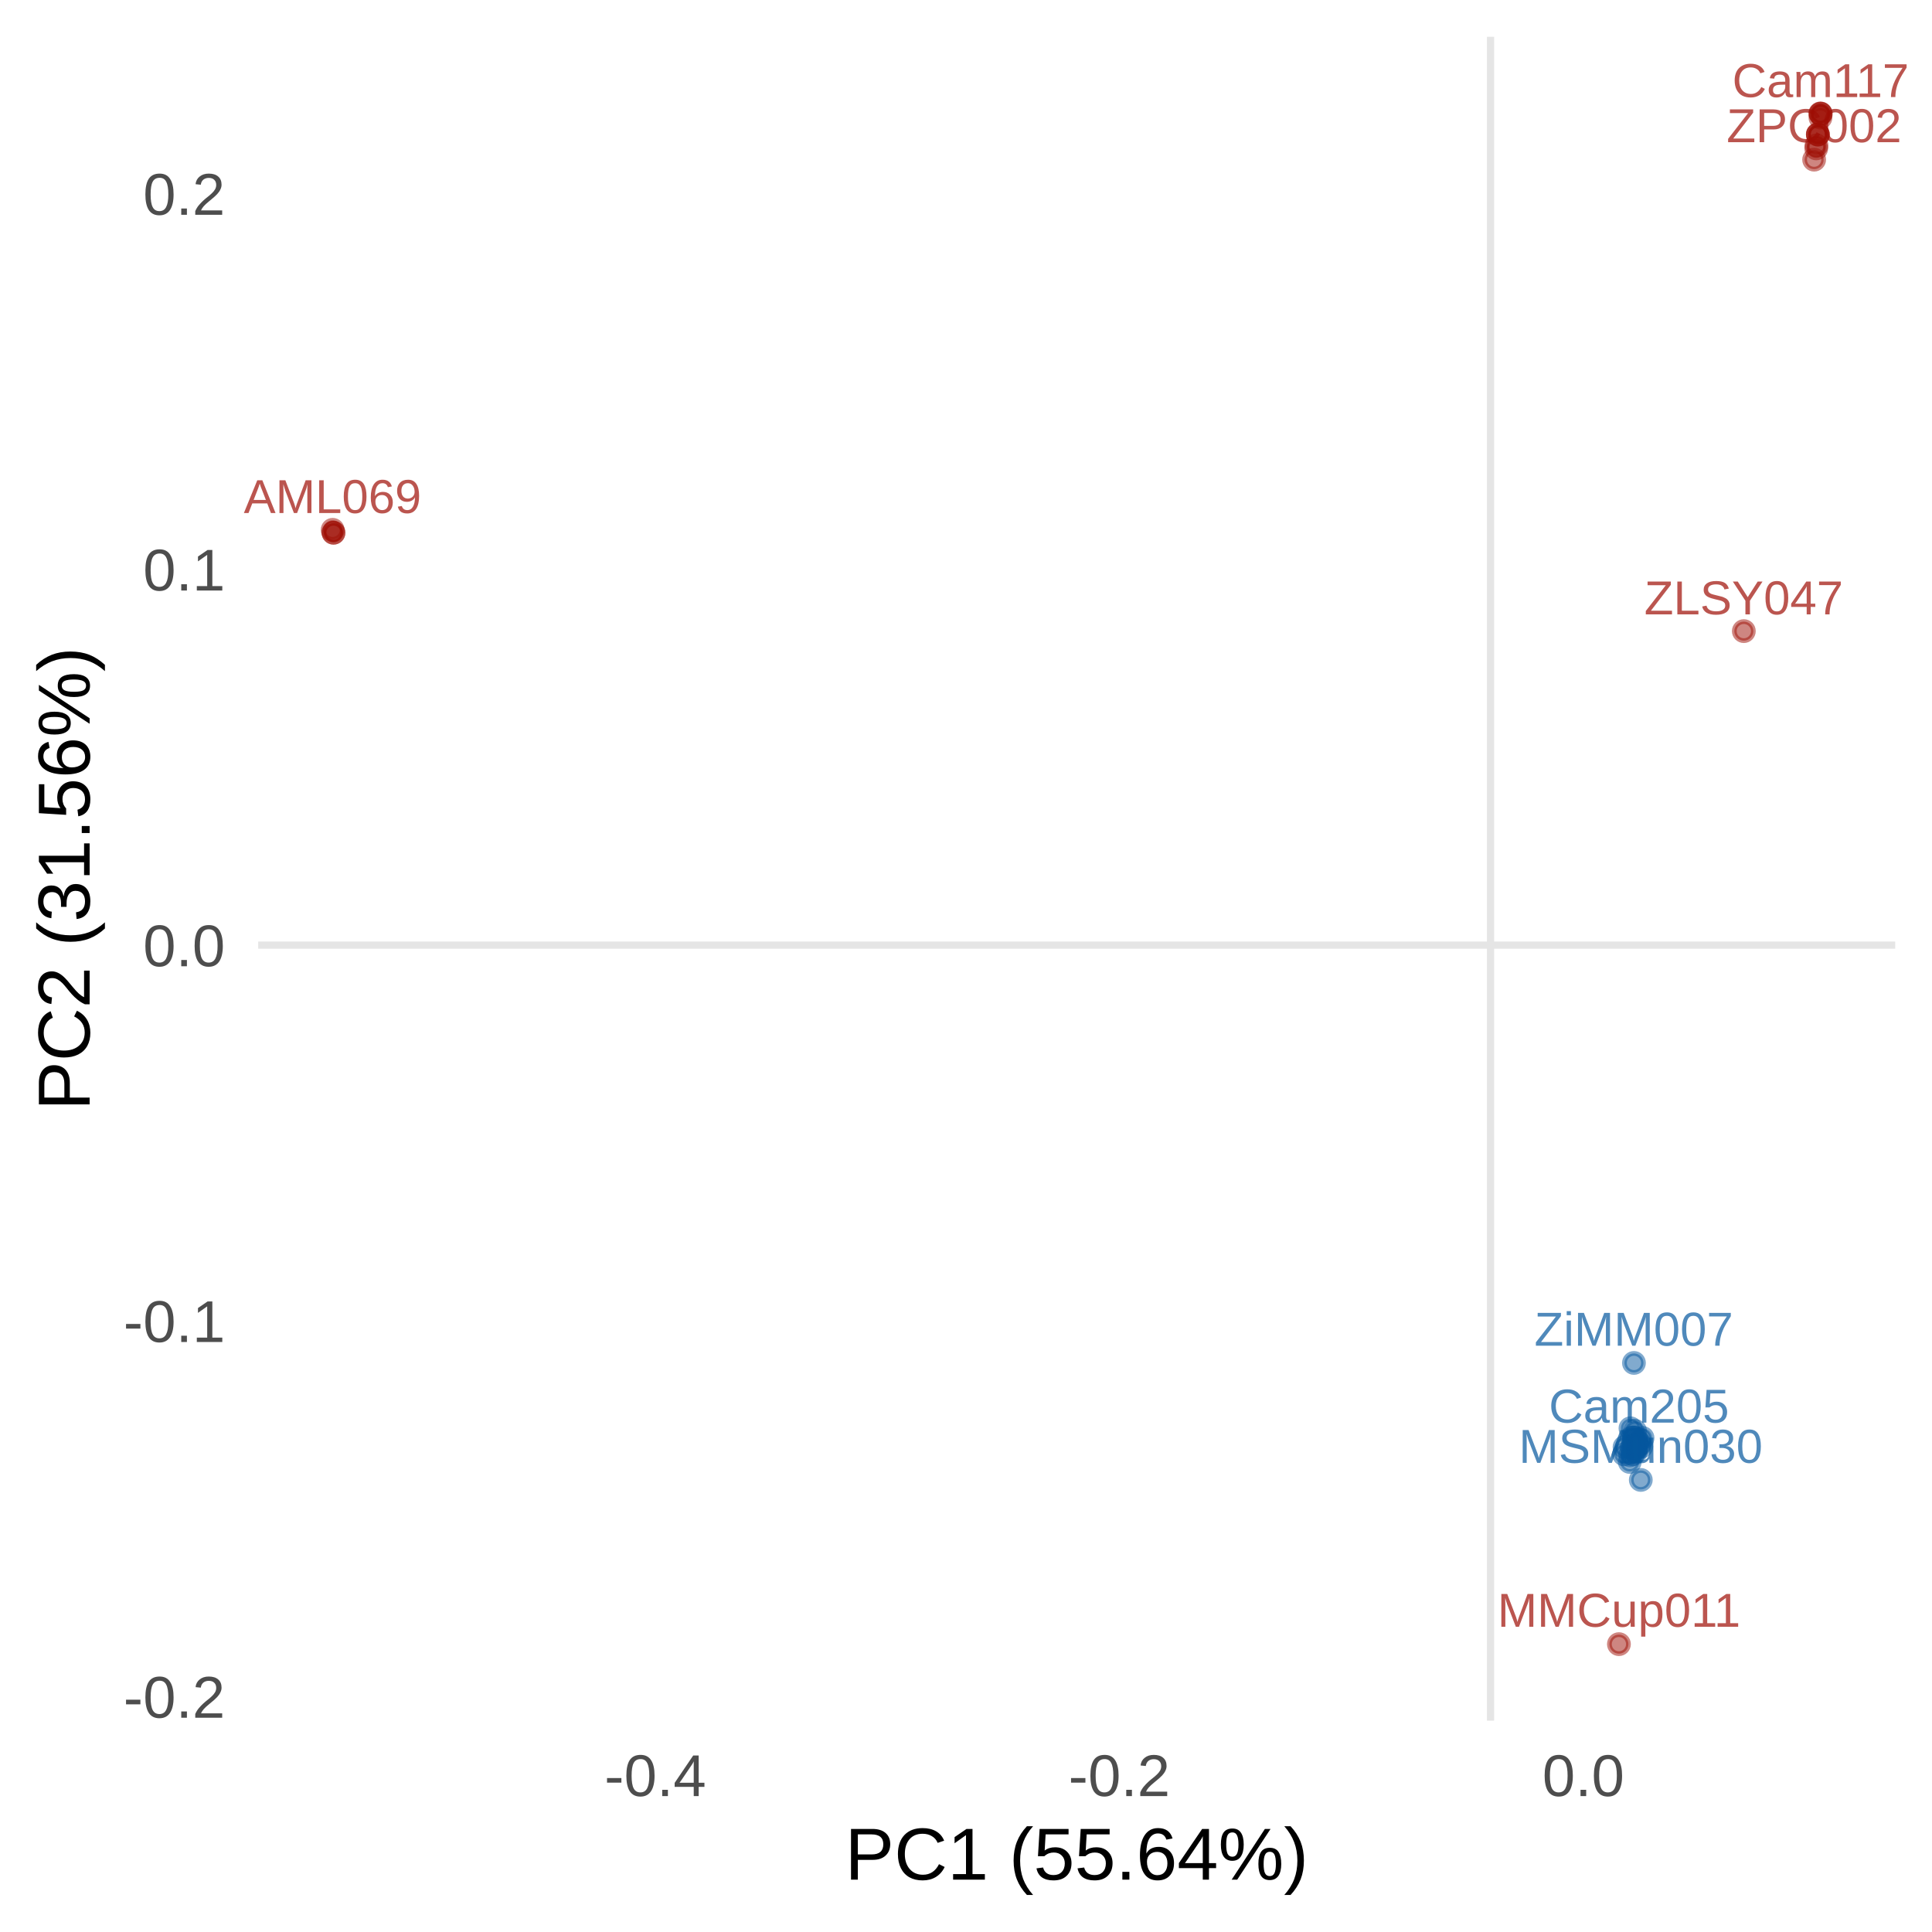
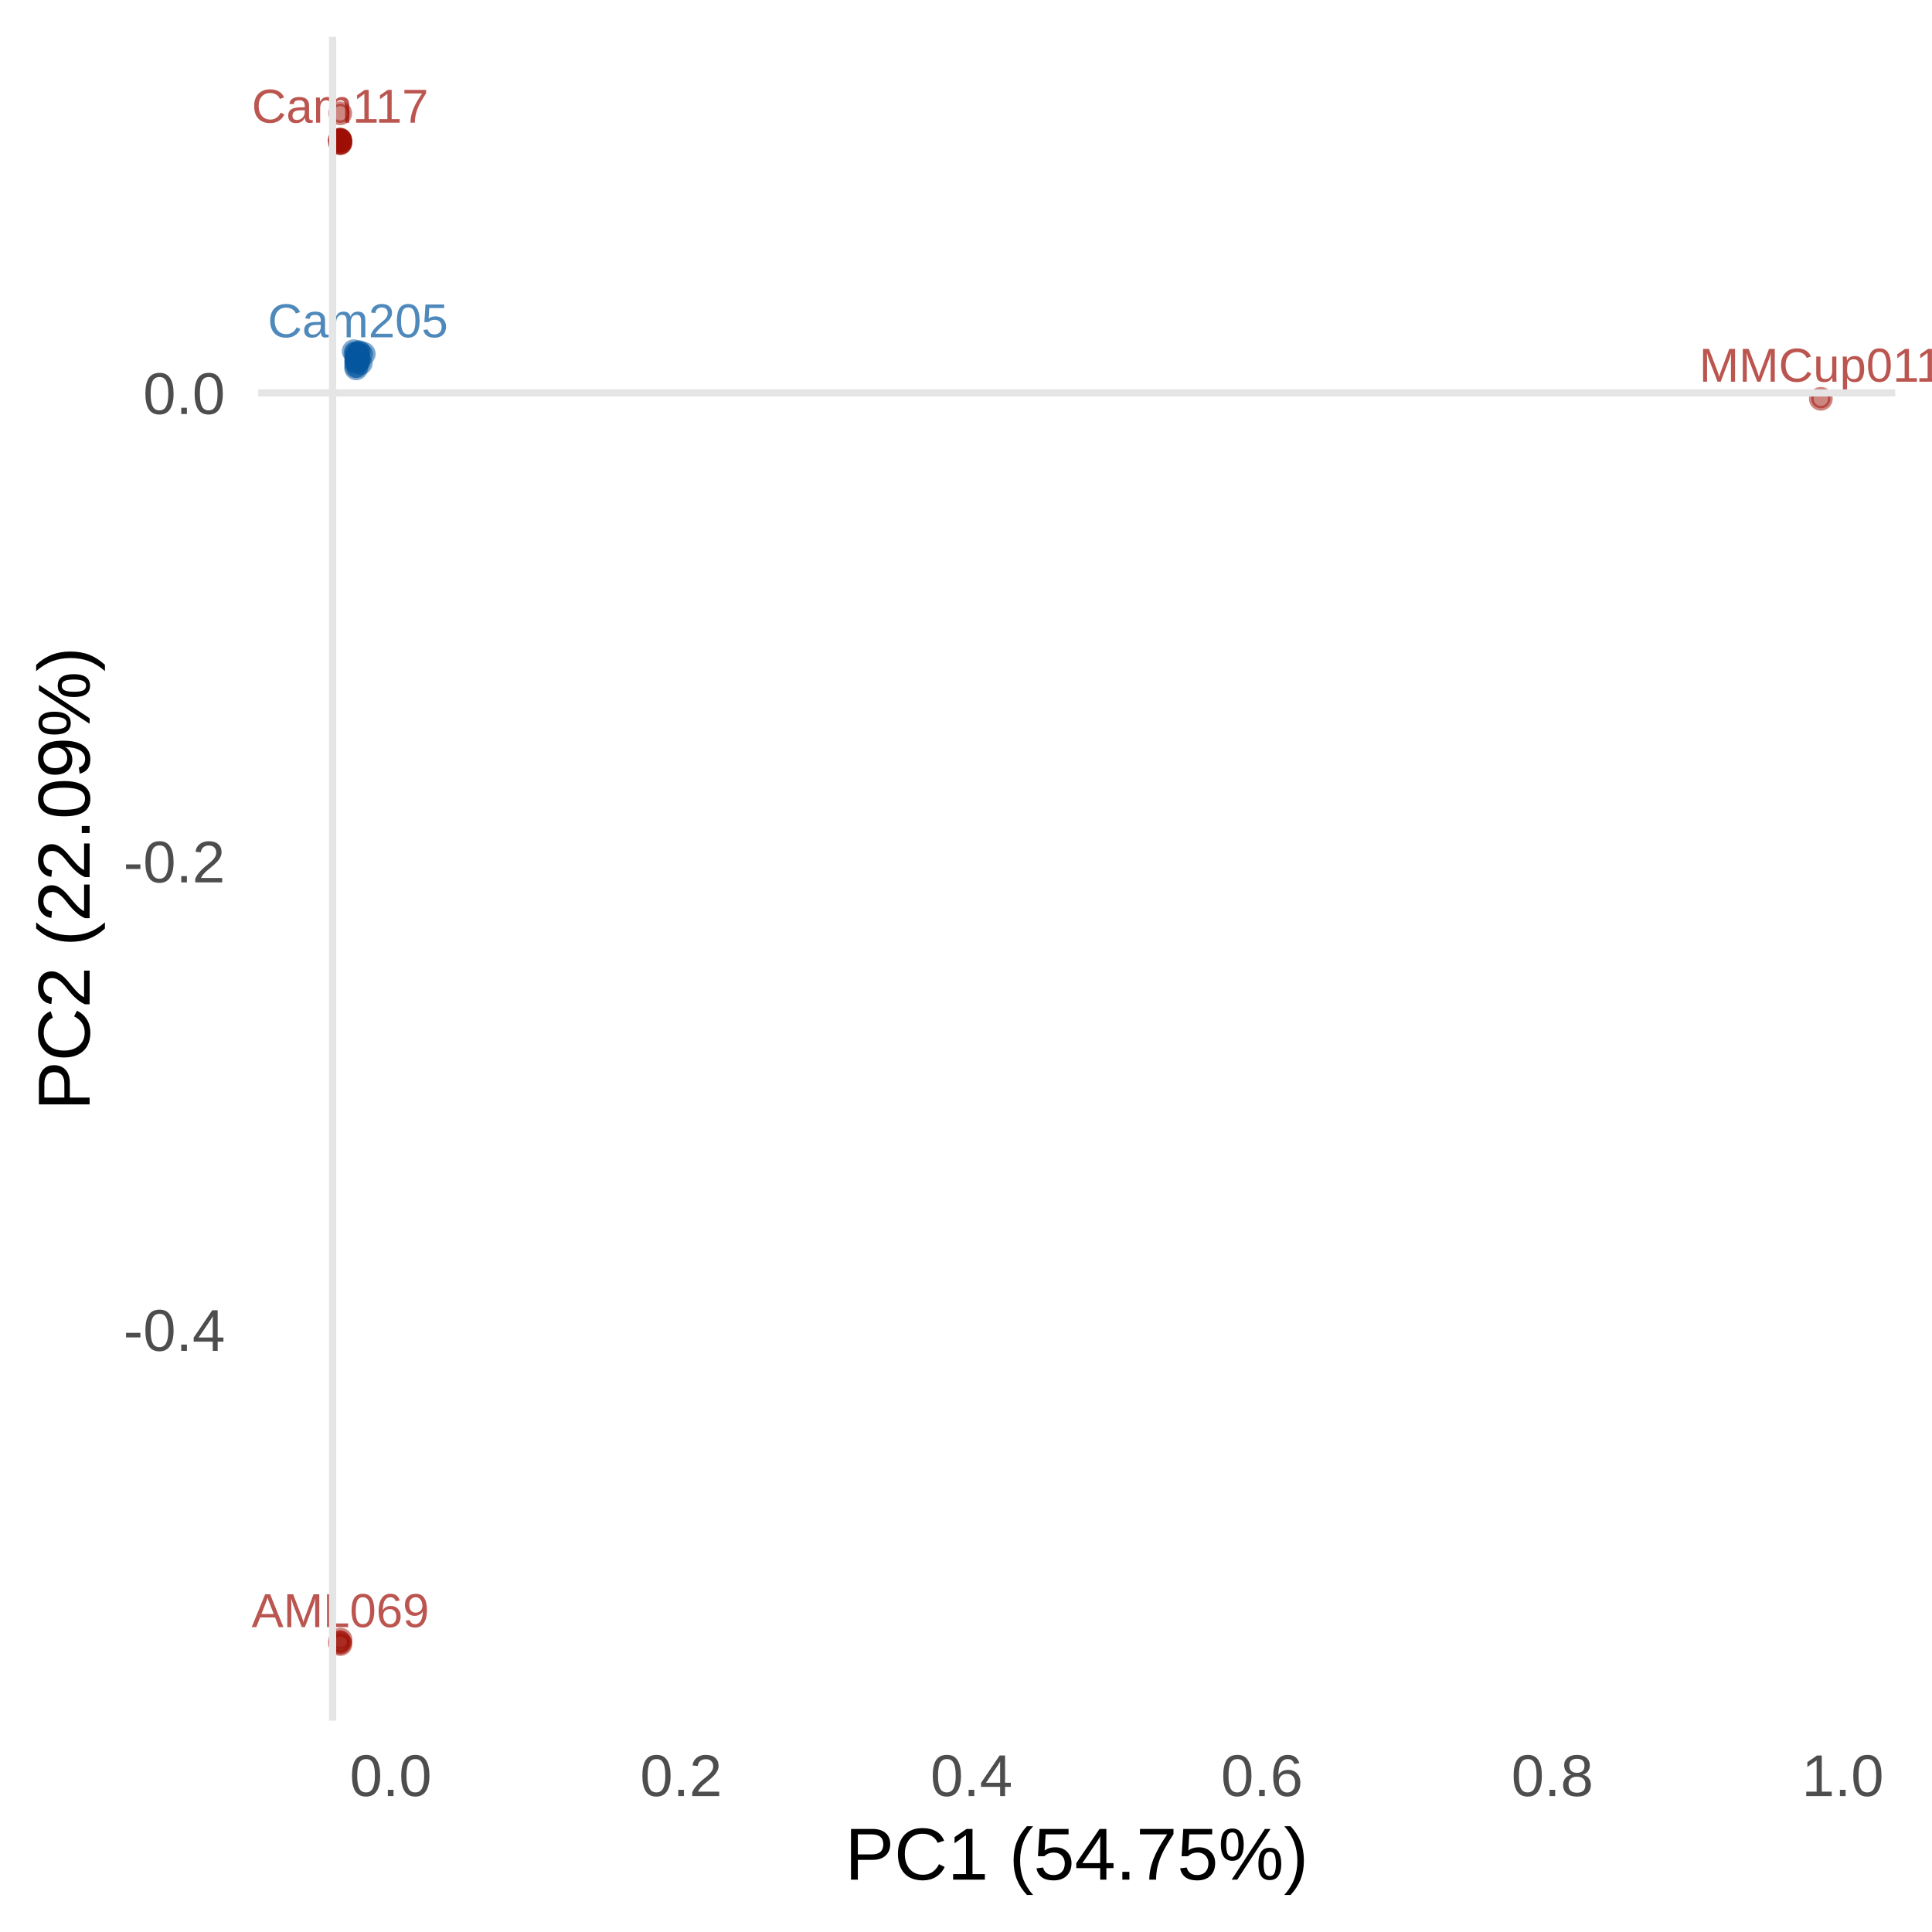
<svg xmlns="http://www.w3.org/2000/svg" width="288.00pt" height="288.00pt" viewBox="0 0 288.00 288.00">
  <g class="svglite">
    <defs>
      <style type="text/css">
    .svglite line, .svglite polyline, .svglite polygon, .svglite path, .svglite rect, .svglite circle {
      fill: none;
      stroke: #000000;
      stroke-linecap: round;
      stroke-linejoin: round;
      stroke-miterlimit: 10.00;
    }
    .svglite text {
      white-space: pre;
    }
    .svglite g.glyphgroup path {
      fill: inherit;
      stroke: none;
    }
  </style>
    </defs>
    <rect width="100%" height="100%" style="stroke: none; fill: none;" />
    <defs>
      <clipPath id="cpMC4wMHwyODguMDB8MC4wMHwyODguMDA=">
        <rect x="0.00" y="0.00" width="288.00" height="288.00" />
      </clipPath>
    </defs>
    <g clip-path="url(#cpMC4wMHwyODguMDB8MC4wMHwyODguMDA=)">
-       <circle cx="271.43" cy="16.96" r="1.42" style="stroke-width: 0.71; stroke: #9E0E05; stroke-opacity: 0.50; fill: #9E0E05; fill-opacity: 0.50;" />
-       <circle cx="244.35" cy="214.58" r="1.42" style="stroke-width: 0.71; stroke: #05579E; stroke-opacity: 0.50; fill: #05579E; fill-opacity: 0.50;" />
-       <circle cx="243.25" cy="214.29" r="1.42" style="stroke-width: 0.71; stroke: #05579E; stroke-opacity: 0.50; fill: #05579E; fill-opacity: 0.50;" />
-       <circle cx="270.99" cy="20.07" r="1.42" style="stroke-width: 0.71; stroke: #9E0E05; stroke-opacity: 0.50; fill: #9E0E05; fill-opacity: 0.50;" />
-       <circle cx="243.73" cy="213.29" r="1.42" style="stroke-width: 0.71; stroke: #05579E; stroke-opacity: 0.50; fill: #05579E; fill-opacity: 0.50;" />
-       <circle cx="270.98" cy="20.00" r="1.42" style="stroke-width: 0.71; stroke: #9E0E05; stroke-opacity: 0.50; fill: #9E0E05; fill-opacity: 0.50;" />
-       <circle cx="271.37" cy="16.91" r="1.42" style="stroke-width: 0.71; stroke: #9E0E05; stroke-opacity: 0.50; fill: #9E0E05; fill-opacity: 0.50;" />
-       <circle cx="243.49" cy="214.28" r="1.42" style="stroke-width: 0.71; stroke: #05579E; stroke-opacity: 0.50; fill: #05579E; fill-opacity: 0.50;" />
-       <circle cx="243.24" cy="215.80" r="1.42" style="stroke-width: 0.71; stroke: #05579E; stroke-opacity: 0.50; fill: #05579E; fill-opacity: 0.50;" />
-       <circle cx="243.83" cy="216.43" r="1.42" style="stroke-width: 0.71; stroke: #05579E; stroke-opacity: 0.50; fill: #05579E; fill-opacity: 0.50;" />
-       <circle cx="243.31" cy="215.85" r="1.42" style="stroke-width: 0.71; stroke: #05579E; stroke-opacity: 0.50; fill: #05579E; fill-opacity: 0.50;" />
-       <circle cx="270.99" cy="20.06" r="1.42" style="stroke-width: 0.71; stroke: #9E0E05; stroke-opacity: 0.50; fill: #9E0E05; fill-opacity: 0.50;" />
-       <circle cx="242.99" cy="216.94" r="1.42" style="stroke-width: 0.71; stroke: #05579E; stroke-opacity: 0.50; fill: #05579E; fill-opacity: 0.50;" />
-       <circle cx="243.85" cy="215.90" r="1.42" style="stroke-width: 0.71; stroke: #05579E; stroke-opacity: 0.50; fill: #05579E; fill-opacity: 0.50;" />
-       <circle cx="270.78" cy="21.67" r="1.42" style="stroke-width: 0.71; stroke: #9E0E05; stroke-opacity: 0.50; fill: #9E0E05; fill-opacity: 0.50;" />
-       <circle cx="271.36" cy="16.94" r="1.42" style="stroke-width: 0.71; stroke: #9E0E05; stroke-opacity: 0.50; fill: #9E0E05; fill-opacity: 0.50;" />
-       <circle cx="242.08" cy="216.79" r="1.42" style="stroke-width: 0.71; stroke: #05579E; stroke-opacity: 0.50; fill: #05579E; fill-opacity: 0.50;" />
-       <circle cx="244.85" cy="214.35" r="1.42" style="stroke-width: 0.71; stroke: #05579E; stroke-opacity: 0.50; fill: #05579E; fill-opacity: 0.50;" />
-       <circle cx="270.74" cy="22.12" r="1.42" style="stroke-width: 0.71; stroke: #9E0E05; stroke-opacity: 0.50; fill: #9E0E05; fill-opacity: 0.50;" />
-       <circle cx="243.57" cy="203.17" r="1.42" style="stroke-width: 0.71; stroke: #05579E; stroke-opacity: 0.50; fill: #05579E; fill-opacity: 0.50;" />
-       <circle cx="243.05" cy="212.91" r="1.42" style="stroke-width: 0.71; stroke: #05579E; stroke-opacity: 0.50; fill: #05579E; fill-opacity: 0.50;" />
-       <circle cx="271.37" cy="17.53" r="1.42" style="stroke-width: 0.71; stroke: #9E0E05; stroke-opacity: 0.50; fill: #9E0E05; fill-opacity: 0.50;" />
-       <circle cx="49.59" cy="78.98" r="1.42" style="stroke-width: 0.71; stroke: #9E0E05; stroke-opacity: 0.50; fill: #9E0E05; fill-opacity: 0.50;" />
-       <circle cx="270.43" cy="23.80" r="1.42" style="stroke-width: 0.71; stroke: #9E0E05; stroke-opacity: 0.50; fill: #9E0E05; fill-opacity: 0.50;" />
-       <circle cx="241.33" cy="245.09" r="1.42" style="stroke-width: 0.71; stroke: #9E0E05; stroke-opacity: 0.50; fill: #9E0E05; fill-opacity: 0.50;" />
-       <circle cx="243.78" cy="214.30" r="1.42" style="stroke-width: 0.71; stroke: #05579E; stroke-opacity: 0.50; fill: #05579E; fill-opacity: 0.50;" />
-       <circle cx="242.17" cy="215.71" r="1.42" style="stroke-width: 0.71; stroke: #05579E; stroke-opacity: 0.50; fill: #05579E; fill-opacity: 0.50;" />
-       <circle cx="243.42" cy="216.78" r="1.42" style="stroke-width: 0.71; stroke: #05579E; stroke-opacity: 0.50; fill: #05579E; fill-opacity: 0.50;" />
-       <circle cx="244.42" cy="215.23" r="1.42" style="stroke-width: 0.71; stroke: #05579E; stroke-opacity: 0.50; fill: #05579E; fill-opacity: 0.50;" />
-       <circle cx="244.59" cy="220.61" r="1.42" style="stroke-width: 0.71; stroke: #05579E; stroke-opacity: 0.50; fill: #05579E; fill-opacity: 0.50;" />
-       <circle cx="243.75" cy="216.26" r="1.42" style="stroke-width: 0.71; stroke: #05579E; stroke-opacity: 0.50; fill: #05579E; fill-opacity: 0.50;" />
-       <circle cx="259.95" cy="94.08" r="1.42" style="stroke-width: 0.71; stroke: #9E0E05; stroke-opacity: 0.50; fill: #9E0E05; fill-opacity: 0.50;" />
-       <circle cx="244.09" cy="215.44" r="1.42" style="stroke-width: 0.71; stroke: #05579E; stroke-opacity: 0.50; fill: #05579E; fill-opacity: 0.50;" />
-       <circle cx="243.68" cy="215.33" r="1.42" style="stroke-width: 0.71; stroke: #05579E; stroke-opacity: 0.50; fill: #05579E; fill-opacity: 0.50;" />
-       <circle cx="242.94" cy="217.93" r="1.42" style="stroke-width: 0.71; stroke: #05579E; stroke-opacity: 0.50; fill: #05579E; fill-opacity: 0.50;" />
-       <circle cx="244.66" cy="215.66" r="1.42" style="stroke-width: 0.71; stroke: #05579E; stroke-opacity: 0.50; fill: #05579E; fill-opacity: 0.50;" />
-       <circle cx="49.71" cy="79.42" r="1.42" style="stroke-width: 0.71; stroke: #9E0E05; stroke-opacity: 0.50; fill: #9E0E05; fill-opacity: 0.50;" />
-       <circle cx="49.72" cy="79.41" r="1.42" style="stroke-width: 0.71; stroke: #9E0E05; stroke-opacity: 0.50; fill: #9E0E05; fill-opacity: 0.50;" />
-       <text x="271.40" y="14.47" text-anchor="middle" style="font-size: 7.11px;fill: #9E0E05; fill-opacity: 0.70; font-family: &quot;Arial&quot;;" textLength="26.34px" lengthAdjust="spacingAndGlyphs">Cam117</text>
-       <text x="244.32" y="212.07" text-anchor="middle" style="font-size: 7.11px;fill: #05579E; fill-opacity: 0.70; font-family: &quot;Arial&quot;;" textLength="26.88px" lengthAdjust="spacingAndGlyphs">Cam205</text>
-       <text x="243.55" y="200.60" text-anchor="middle" style="font-size: 7.11px;fill: #05579E; fill-opacity: 0.70; font-family: &quot;Arial&quot;;" textLength="29.62px" lengthAdjust="spacingAndGlyphs">ZiMM007</text>
-       <text x="49.58" y="76.48" text-anchor="middle" style="font-size: 7.11px;fill: #9E0E05; fill-opacity: 0.70; font-family: &quot;Arial&quot;;" textLength="26.47px" lengthAdjust="spacingAndGlyphs">AML069</text>
-       <text x="270.43" y="21.20" text-anchor="middle" style="font-size: 7.11px;fill: #9E0E05; fill-opacity: 0.70; font-family: &quot;Arial&quot;;" textLength="26.08px" lengthAdjust="spacingAndGlyphs">ZPC002</text>
-       <text x="241.34" y="242.50" text-anchor="middle" style="font-size: 7.11px;fill: #9E0E05; fill-opacity: 0.70; font-family: &quot;Arial&quot;;" textLength="36.22px" lengthAdjust="spacingAndGlyphs">MMCup011</text>
-       <text x="244.59" y="218.06" text-anchor="middle" style="font-size: 7.11px;fill: #05579E; fill-opacity: 0.70; font-family: &quot;Arial&quot;;" textLength="36.34px" lengthAdjust="spacingAndGlyphs">MSMun030</text>
-       <text x="259.94" y="91.58" text-anchor="middle" style="font-size: 7.11px;fill: #9E0E05; fill-opacity: 0.70; font-family: &quot;Arial&quot;;" textLength="29.62px" lengthAdjust="spacingAndGlyphs">ZLSY047</text>
-       <line x1="38.49" y1="140.89" x2="282.52" y2="140.89" style="stroke-width: 1.07; stroke: #E5E5E5; stroke-linecap: butt;" />
-       <line x1="222.19" y1="256.50" x2="222.19" y2="5.48" style="stroke-width: 1.07; stroke: #E5E5E5; stroke-linecap: butt;" />
-       <text x="33.56" y="256.06" text-anchor="end" style="font-size: 8.80px;fill: #4D4D4D; font-family: &quot;Arial&quot;;" textLength="15.14px" lengthAdjust="spacingAndGlyphs">-0.2</text>
-       <text x="33.56" y="200.05" text-anchor="end" style="font-size: 8.80px;fill: #4D4D4D; font-family: &quot;Arial&quot;;" textLength="15.14px" lengthAdjust="spacingAndGlyphs">-0.1</text>
-       <text x="33.56" y="144.04" text-anchor="end" style="font-size: 8.80px;fill: #4D4D4D; font-family: &quot;Arial&quot;;" textLength="12.22px" lengthAdjust="spacingAndGlyphs">0.0</text>
-       <text x="33.56" y="88.03" text-anchor="end" style="font-size: 8.80px;fill: #4D4D4D; font-family: &quot;Arial&quot;;" textLength="12.22px" lengthAdjust="spacingAndGlyphs">0.1</text>
-       <text x="33.56" y="32.02" text-anchor="end" style="font-size: 8.80px;fill: #4D4D4D; font-family: &quot;Arial&quot;;" textLength="12.22px" lengthAdjust="spacingAndGlyphs">0.2</text>
-       <text x="97.68" y="267.74" text-anchor="middle" style="font-size: 8.80px;fill: #4D4D4D; font-family: &quot;Arial&quot;;" textLength="15.14px" lengthAdjust="spacingAndGlyphs">-0.4</text>
-       <text x="166.85" y="267.74" text-anchor="middle" style="font-size: 8.80px;fill: #4D4D4D; font-family: &quot;Arial&quot;;" textLength="15.14px" lengthAdjust="spacingAndGlyphs">-0.2</text>
-       <text x="236.03" y="267.74" text-anchor="middle" style="font-size: 8.80px;fill: #4D4D4D; font-family: &quot;Arial&quot;;" textLength="12.22px" lengthAdjust="spacingAndGlyphs">0.0</text>
-       <text x="160.50" y="280.20" text-anchor="middle" style="font-size: 11.00px; font-family: &quot;Arial&quot;;" textLength="69.12px" lengthAdjust="spacingAndGlyphs">PC1 (55.64%)</text>
-       <text transform="translate(13.36,130.99) rotate(-90)" text-anchor="middle" style="font-size: 11.00px; font-family: &quot;Arial&quot;;" textLength="69.12px" lengthAdjust="spacingAndGlyphs">PC2 (31.56%)</text>
+       <circle cx="50.71" cy="20.85" r="1.42" style="stroke-width: 0.71; stroke: #9E0E05; stroke-opacity: 0.50; fill: #9E0E05; fill-opacity: 0.50;" />
+       <circle cx="53.36" cy="52.85" r="1.42" style="stroke-width: 0.71; stroke: #05579E; stroke-opacity: 0.50; fill: #05579E; fill-opacity: 0.50;" />
+       <circle cx="53.11" cy="53.72" r="1.42" style="stroke-width: 0.71; stroke: #05579E; stroke-opacity: 0.50; fill: #05579E; fill-opacity: 0.50;" />
+       <circle cx="50.69" cy="20.79" r="1.42" style="stroke-width: 0.71; stroke: #9E0E05; stroke-opacity: 0.50; fill: #9E0E05; fill-opacity: 0.50;" />
+       <circle cx="53.31" cy="53.33" r="1.42" style="stroke-width: 0.71; stroke: #05579E; stroke-opacity: 0.50; fill: #05579E; fill-opacity: 0.50;" />
+       <circle cx="50.73" cy="21.24" r="1.42" style="stroke-width: 0.71; stroke: #9E0E05; stroke-opacity: 0.50; fill: #9E0E05; fill-opacity: 0.50;" />
+       <circle cx="50.67" cy="20.87" r="1.42" style="stroke-width: 0.71; stroke: #9E0E05; stroke-opacity: 0.50; fill: #9E0E05; fill-opacity: 0.50;" />
+       <circle cx="53.19" cy="53.56" r="1.42" style="stroke-width: 0.71; stroke: #05579E; stroke-opacity: 0.50; fill: #05579E; fill-opacity: 0.50;" />
+       <circle cx="53.15" cy="53.97" r="1.42" style="stroke-width: 0.71; stroke: #05579E; stroke-opacity: 0.50; fill: #05579E; fill-opacity: 0.50;" />
+       <circle cx="53.00" cy="52.78" r="1.42" style="stroke-width: 0.71; stroke: #05579E; stroke-opacity: 0.50; fill: #05579E; fill-opacity: 0.50;" />
+       <circle cx="53.24" cy="53.73" r="1.42" style="stroke-width: 0.71; stroke: #05579E; stroke-opacity: 0.50; fill: #05579E; fill-opacity: 0.50;" />
+       <circle cx="50.69" cy="20.99" r="1.42" style="stroke-width: 0.71; stroke: #9E0E05; stroke-opacity: 0.50; fill: #9E0E05; fill-opacity: 0.50;" />
+       <circle cx="53.78" cy="54.12" r="1.42" style="stroke-width: 0.71; stroke: #05579E; stroke-opacity: 0.50; fill: #05579E; fill-opacity: 0.50;" />
+       <circle cx="53.30" cy="53.63" r="1.42" style="stroke-width: 0.71; stroke: #05579E; stroke-opacity: 0.50; fill: #05579E; fill-opacity: 0.50;" />
+       <circle cx="50.74" cy="21.34" r="1.42" style="stroke-width: 0.71; stroke: #9E0E05; stroke-opacity: 0.50; fill: #9E0E05; fill-opacity: 0.50;" />
+       <circle cx="50.70" cy="20.96" r="1.42" style="stroke-width: 0.71; stroke: #9E0E05; stroke-opacity: 0.50; fill: #9E0E05; fill-opacity: 0.50;" />
+       <circle cx="53.10" cy="54.91" r="1.42" style="stroke-width: 0.71; stroke: #05579E; stroke-opacity: 0.50; fill: #05579E; fill-opacity: 0.50;" />
+       <circle cx="53.47" cy="52.49" r="1.42" style="stroke-width: 0.71; stroke: #05579E; stroke-opacity: 0.50; fill: #05579E; fill-opacity: 0.50;" />
+       <circle cx="50.71" cy="21.33" r="1.42" style="stroke-width: 0.71; stroke: #9E0E05; stroke-opacity: 0.50; fill: #9E0E05; fill-opacity: 0.50;" />
+       <circle cx="52.73" cy="52.36" r="1.42" style="stroke-width: 0.71; stroke: #05579E; stroke-opacity: 0.50; fill: #05579E; fill-opacity: 0.50;" />
+       <circle cx="53.09" cy="53.98" r="1.42" style="stroke-width: 0.71; stroke: #05579E; stroke-opacity: 0.50; fill: #05579E; fill-opacity: 0.50;" />
+       <circle cx="50.70" cy="20.92" r="1.42" style="stroke-width: 0.71; stroke: #9E0E05; stroke-opacity: 0.50; fill: #9E0E05; fill-opacity: 0.50;" />
+       <circle cx="50.75" cy="245.07" r="1.42" style="stroke-width: 0.71; stroke: #9E0E05; stroke-opacity: 0.50; fill: #9E0E05; fill-opacity: 0.50;" />
+       <circle cx="50.70" cy="21.17" r="1.42" style="stroke-width: 0.71; stroke: #9E0E05; stroke-opacity: 0.50; fill: #9E0E05; fill-opacity: 0.50;" />
+       <circle cx="271.43" cy="59.45" r="1.42" style="stroke-width: 0.71; stroke: #9E0E05; stroke-opacity: 0.50; fill: #9E0E05; fill-opacity: 0.50;" />
+       <circle cx="53.17" cy="53.36" r="1.42" style="stroke-width: 0.71; stroke: #05579E; stroke-opacity: 0.50; fill: #05579E; fill-opacity: 0.50;" />
+       <circle cx="53.09" cy="54.59" r="1.42" style="stroke-width: 0.71; stroke: #05579E; stroke-opacity: 0.50; fill: #05579E; fill-opacity: 0.50;" />
+       <circle cx="53.38" cy="53.67" r="1.42" style="stroke-width: 0.71; stroke: #05579E; stroke-opacity: 0.50; fill: #05579E; fill-opacity: 0.50;" />
+       <circle cx="53.34" cy="52.75" r="1.42" style="stroke-width: 0.71; stroke: #05579E; stroke-opacity: 0.50; fill: #05579E; fill-opacity: 0.50;" />
+       <circle cx="54.23" cy="52.75" r="1.42" style="stroke-width: 0.71; stroke: #05579E; stroke-opacity: 0.50; fill: #05579E; fill-opacity: 0.50;" />
+       <circle cx="53.19" cy="53.36" r="1.42" style="stroke-width: 0.71; stroke: #05579E; stroke-opacity: 0.50; fill: #05579E; fill-opacity: 0.50;" />
+       <circle cx="50.72" cy="16.89" r="1.42" style="stroke-width: 0.71; stroke: #9E0E05; stroke-opacity: 0.50; fill: #9E0E05; fill-opacity: 0.50;" />
+       <circle cx="53.20" cy="53.00" r="1.42" style="stroke-width: 0.71; stroke: #05579E; stroke-opacity: 0.50; fill: #05579E; fill-opacity: 0.50;" />
+       <circle cx="53.48" cy="53.59" r="1.42" style="stroke-width: 0.71; stroke: #05579E; stroke-opacity: 0.50; fill: #05579E; fill-opacity: 0.50;" />
+       <circle cx="53.36" cy="53.64" r="1.42" style="stroke-width: 0.71; stroke: #05579E; stroke-opacity: 0.50; fill: #05579E; fill-opacity: 0.50;" />
+       <circle cx="53.58" cy="52.56" r="1.42" style="stroke-width: 0.71; stroke: #05579E; stroke-opacity: 0.50; fill: #05579E; fill-opacity: 0.50;" />
+       <circle cx="50.68" cy="244.87" r="1.42" style="stroke-width: 0.71; stroke: #9E0E05; stroke-opacity: 0.50; fill: #9E0E05; fill-opacity: 0.50;" />
+       <circle cx="50.76" cy="244.42" r="1.42" style="stroke-width: 0.71; stroke: #9E0E05; stroke-opacity: 0.50; fill: #9E0E05; fill-opacity: 0.50;" />
+       <text x="50.70" y="18.29" text-anchor="middle" style="font-size: 7.11px;fill: #9E0E05; fill-opacity: 0.70; font-family: &quot;Arial&quot;;" textLength="26.34px" lengthAdjust="spacingAndGlyphs">Cam117</text>
+       <text x="53.35" y="50.28" text-anchor="middle" style="font-size: 7.11px;fill: #05579E; fill-opacity: 0.70; font-family: &quot;Arial&quot;;" textLength="26.88px" lengthAdjust="spacingAndGlyphs">Cam205</text>
+       <text x="50.75" y="242.55" text-anchor="middle" style="font-size: 7.11px;fill: #9E0E05; fill-opacity: 0.70; font-family: &quot;Arial&quot;;" textLength="26.47px" lengthAdjust="spacingAndGlyphs">AML069</text>
+       <text x="271.41" y="56.90" text-anchor="middle" style="font-size: 7.11px;fill: #9E0E05; fill-opacity: 0.70; font-family: &quot;Arial&quot;;" textLength="36.22px" lengthAdjust="spacingAndGlyphs">MMCup011</text>
+       <line x1="38.49" y1="58.57" x2="282.52" y2="58.57" style="stroke-width: 1.07; stroke: #E5E5E5; stroke-linecap: butt;" />
+       <line x1="49.58" y1="256.50" x2="49.58" y2="5.48" style="stroke-width: 1.07; stroke: #E5E5E5; stroke-linecap: butt;" />
+       <text x="33.56" y="201.37" text-anchor="end" style="font-size: 8.80px;fill: #4D4D4D; font-family: &quot;Arial&quot;;" textLength="15.14px" lengthAdjust="spacingAndGlyphs">-0.4</text>
+       <text x="33.56" y="131.54" text-anchor="end" style="font-size: 8.80px;fill: #4D4D4D; font-family: &quot;Arial&quot;;" textLength="15.14px" lengthAdjust="spacingAndGlyphs">-0.2</text>
+       <text x="33.56" y="61.72" text-anchor="end" style="font-size: 8.80px;fill: #4D4D4D; font-family: &quot;Arial&quot;;" textLength="12.22px" lengthAdjust="spacingAndGlyphs">0.0</text>
+       <text x="58.24" y="267.74" text-anchor="middle" style="font-size: 8.80px;fill: #4D4D4D; font-family: &quot;Arial&quot;;" textLength="12.22px" lengthAdjust="spacingAndGlyphs">0.0</text>
+       <text x="101.53" y="267.74" text-anchor="middle" style="font-size: 8.80px;fill: #4D4D4D; font-family: &quot;Arial&quot;;" textLength="12.22px" lengthAdjust="spacingAndGlyphs">0.2</text>
+       <text x="144.82" y="267.74" text-anchor="middle" style="font-size: 8.80px;fill: #4D4D4D; font-family: &quot;Arial&quot;;" textLength="12.22px" lengthAdjust="spacingAndGlyphs">0.4</text>
+       <text x="188.12" y="267.74" text-anchor="middle" style="font-size: 8.80px;fill: #4D4D4D; font-family: &quot;Arial&quot;;" textLength="12.22px" lengthAdjust="spacingAndGlyphs">0.6</text>
+       <text x="231.41" y="267.74" text-anchor="middle" style="font-size: 8.80px;fill: #4D4D4D; font-family: &quot;Arial&quot;;" textLength="12.22px" lengthAdjust="spacingAndGlyphs">0.8</text>
+       <text x="274.70" y="267.74" text-anchor="middle" style="font-size: 8.80px;fill: #4D4D4D; font-family: &quot;Arial&quot;;" textLength="12.22px" lengthAdjust="spacingAndGlyphs">1.0</text>
+       <text x="160.50" y="280.20" text-anchor="middle" style="font-size: 11.00px; font-family: &quot;Arial&quot;;" textLength="69.12px" lengthAdjust="spacingAndGlyphs">PC1 (54.75%)</text>
+       <text transform="translate(13.36,130.99) rotate(-90)" text-anchor="middle" style="font-size: 11.00px; font-family: &quot;Arial&quot;;" textLength="69.12px" lengthAdjust="spacingAndGlyphs">PC2 (22.09%)</text>
    </g>
  </g>
</svg>
